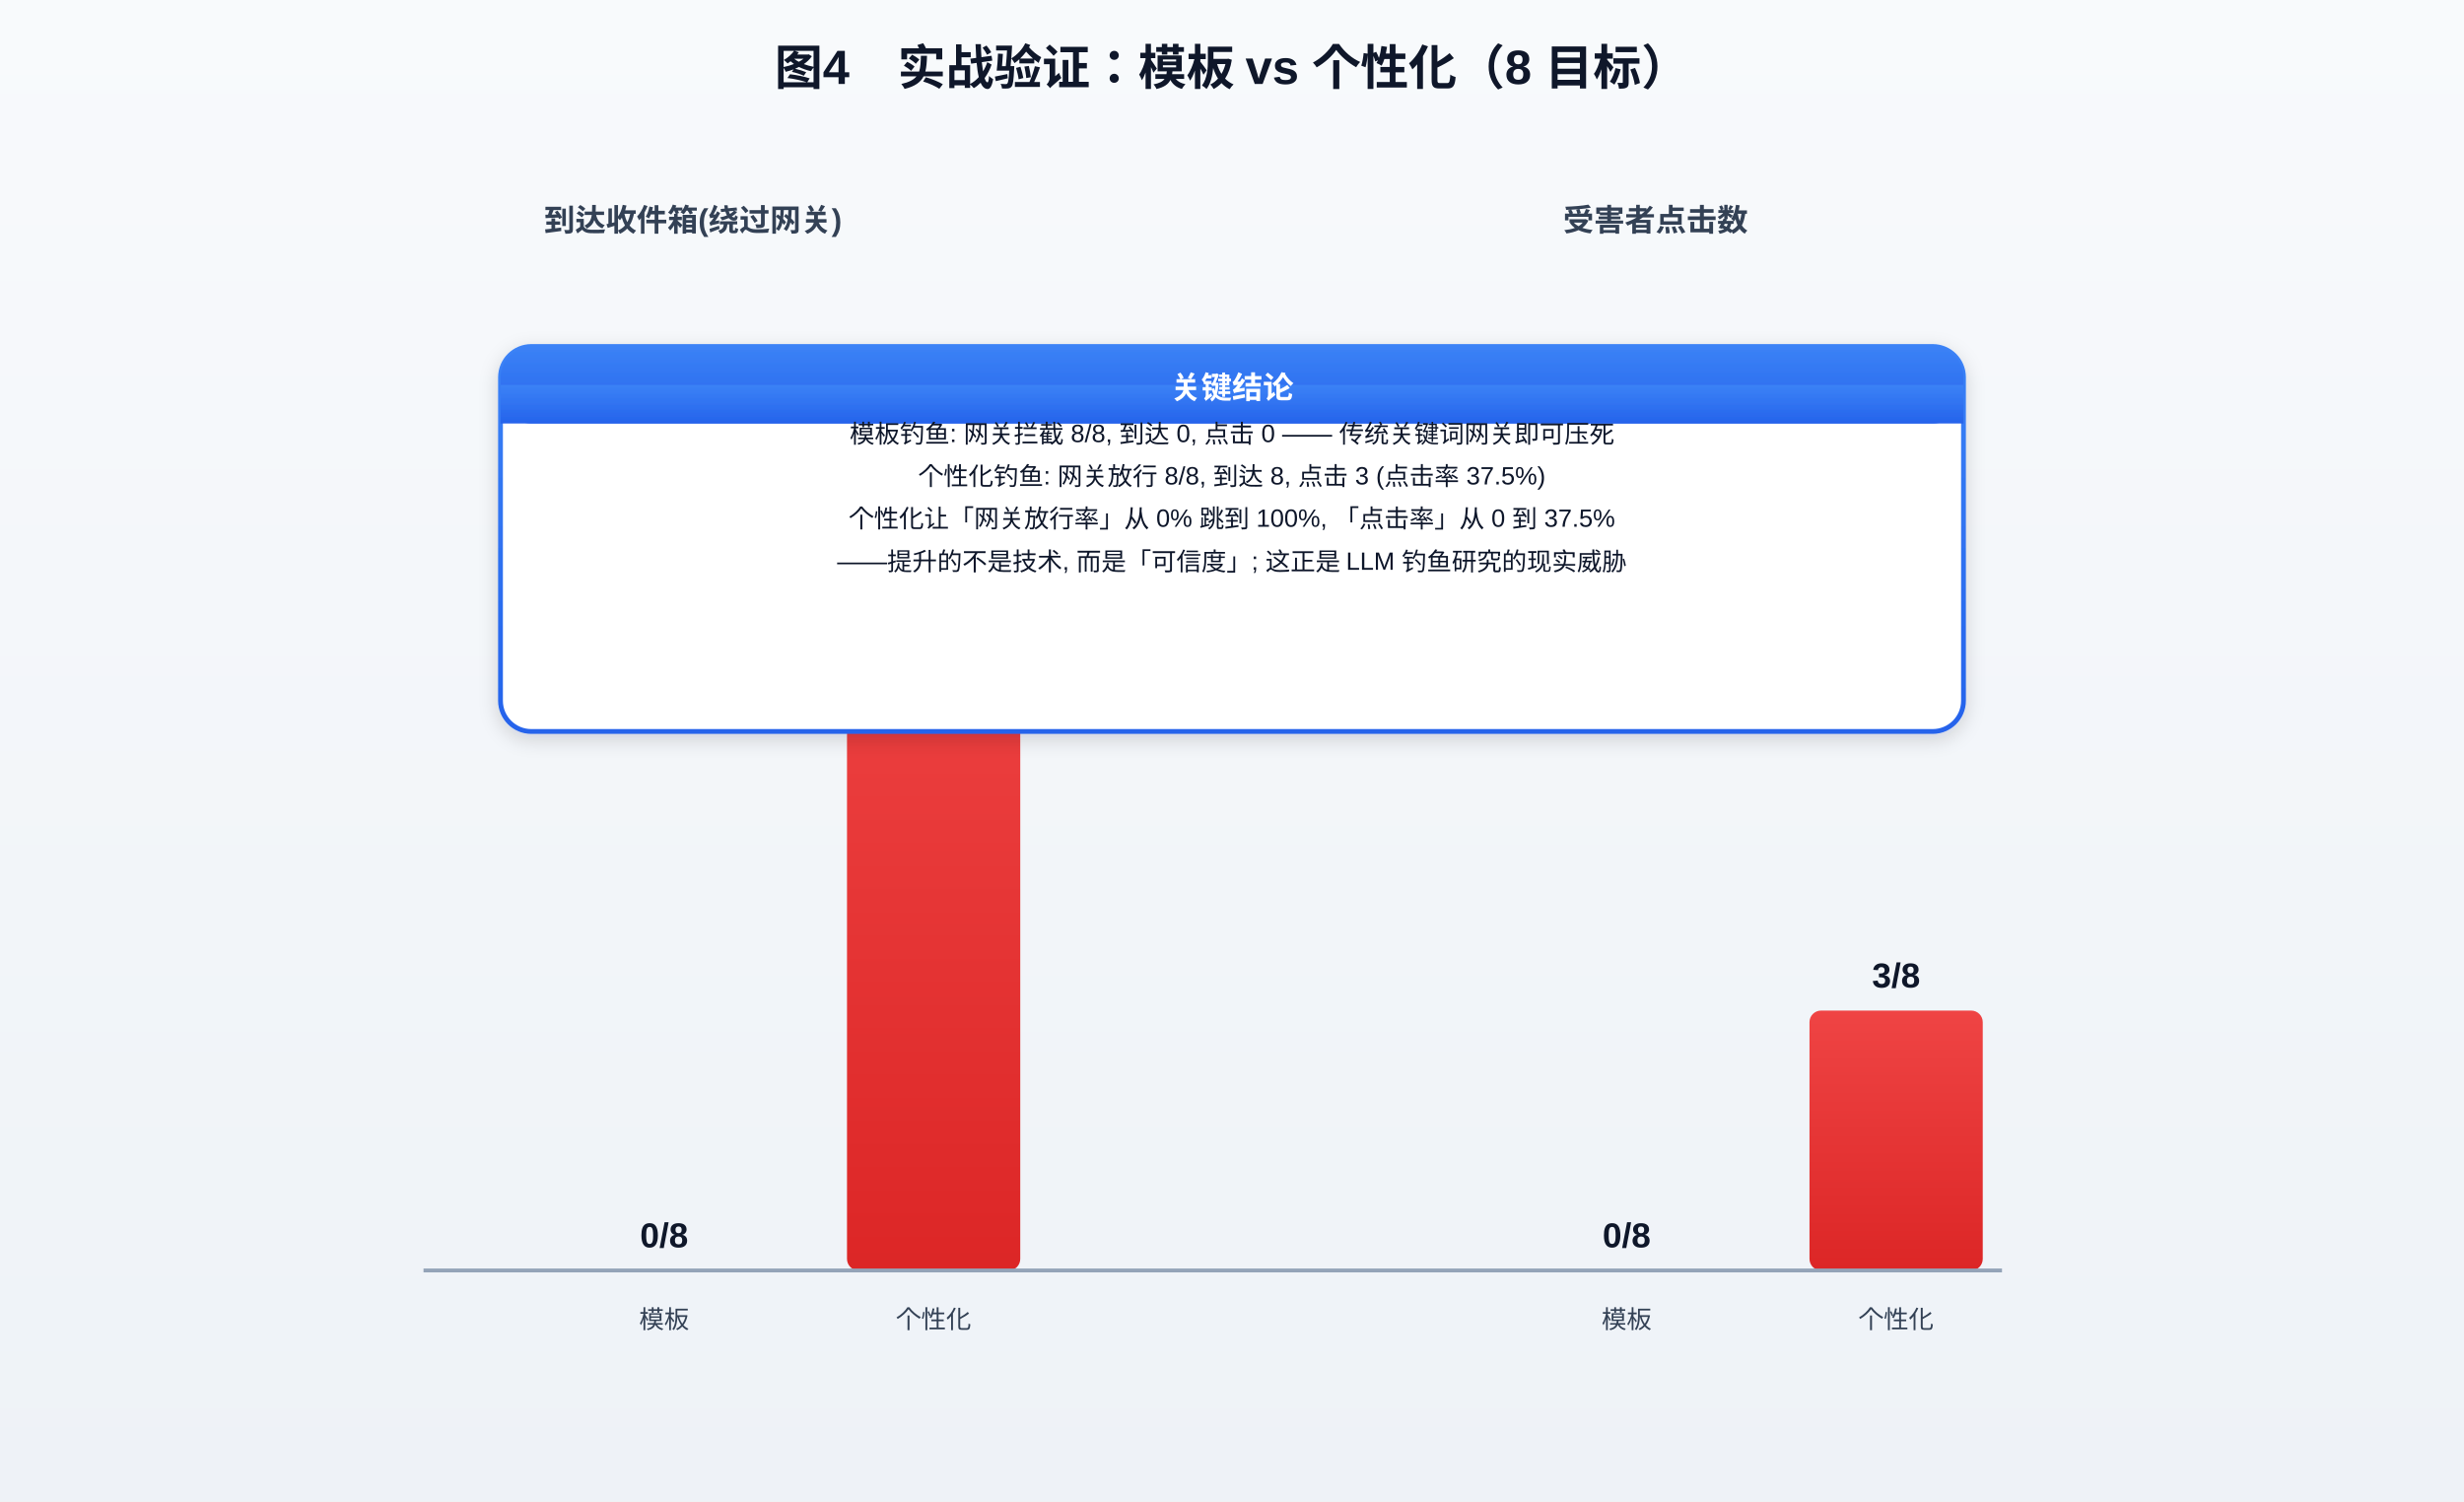
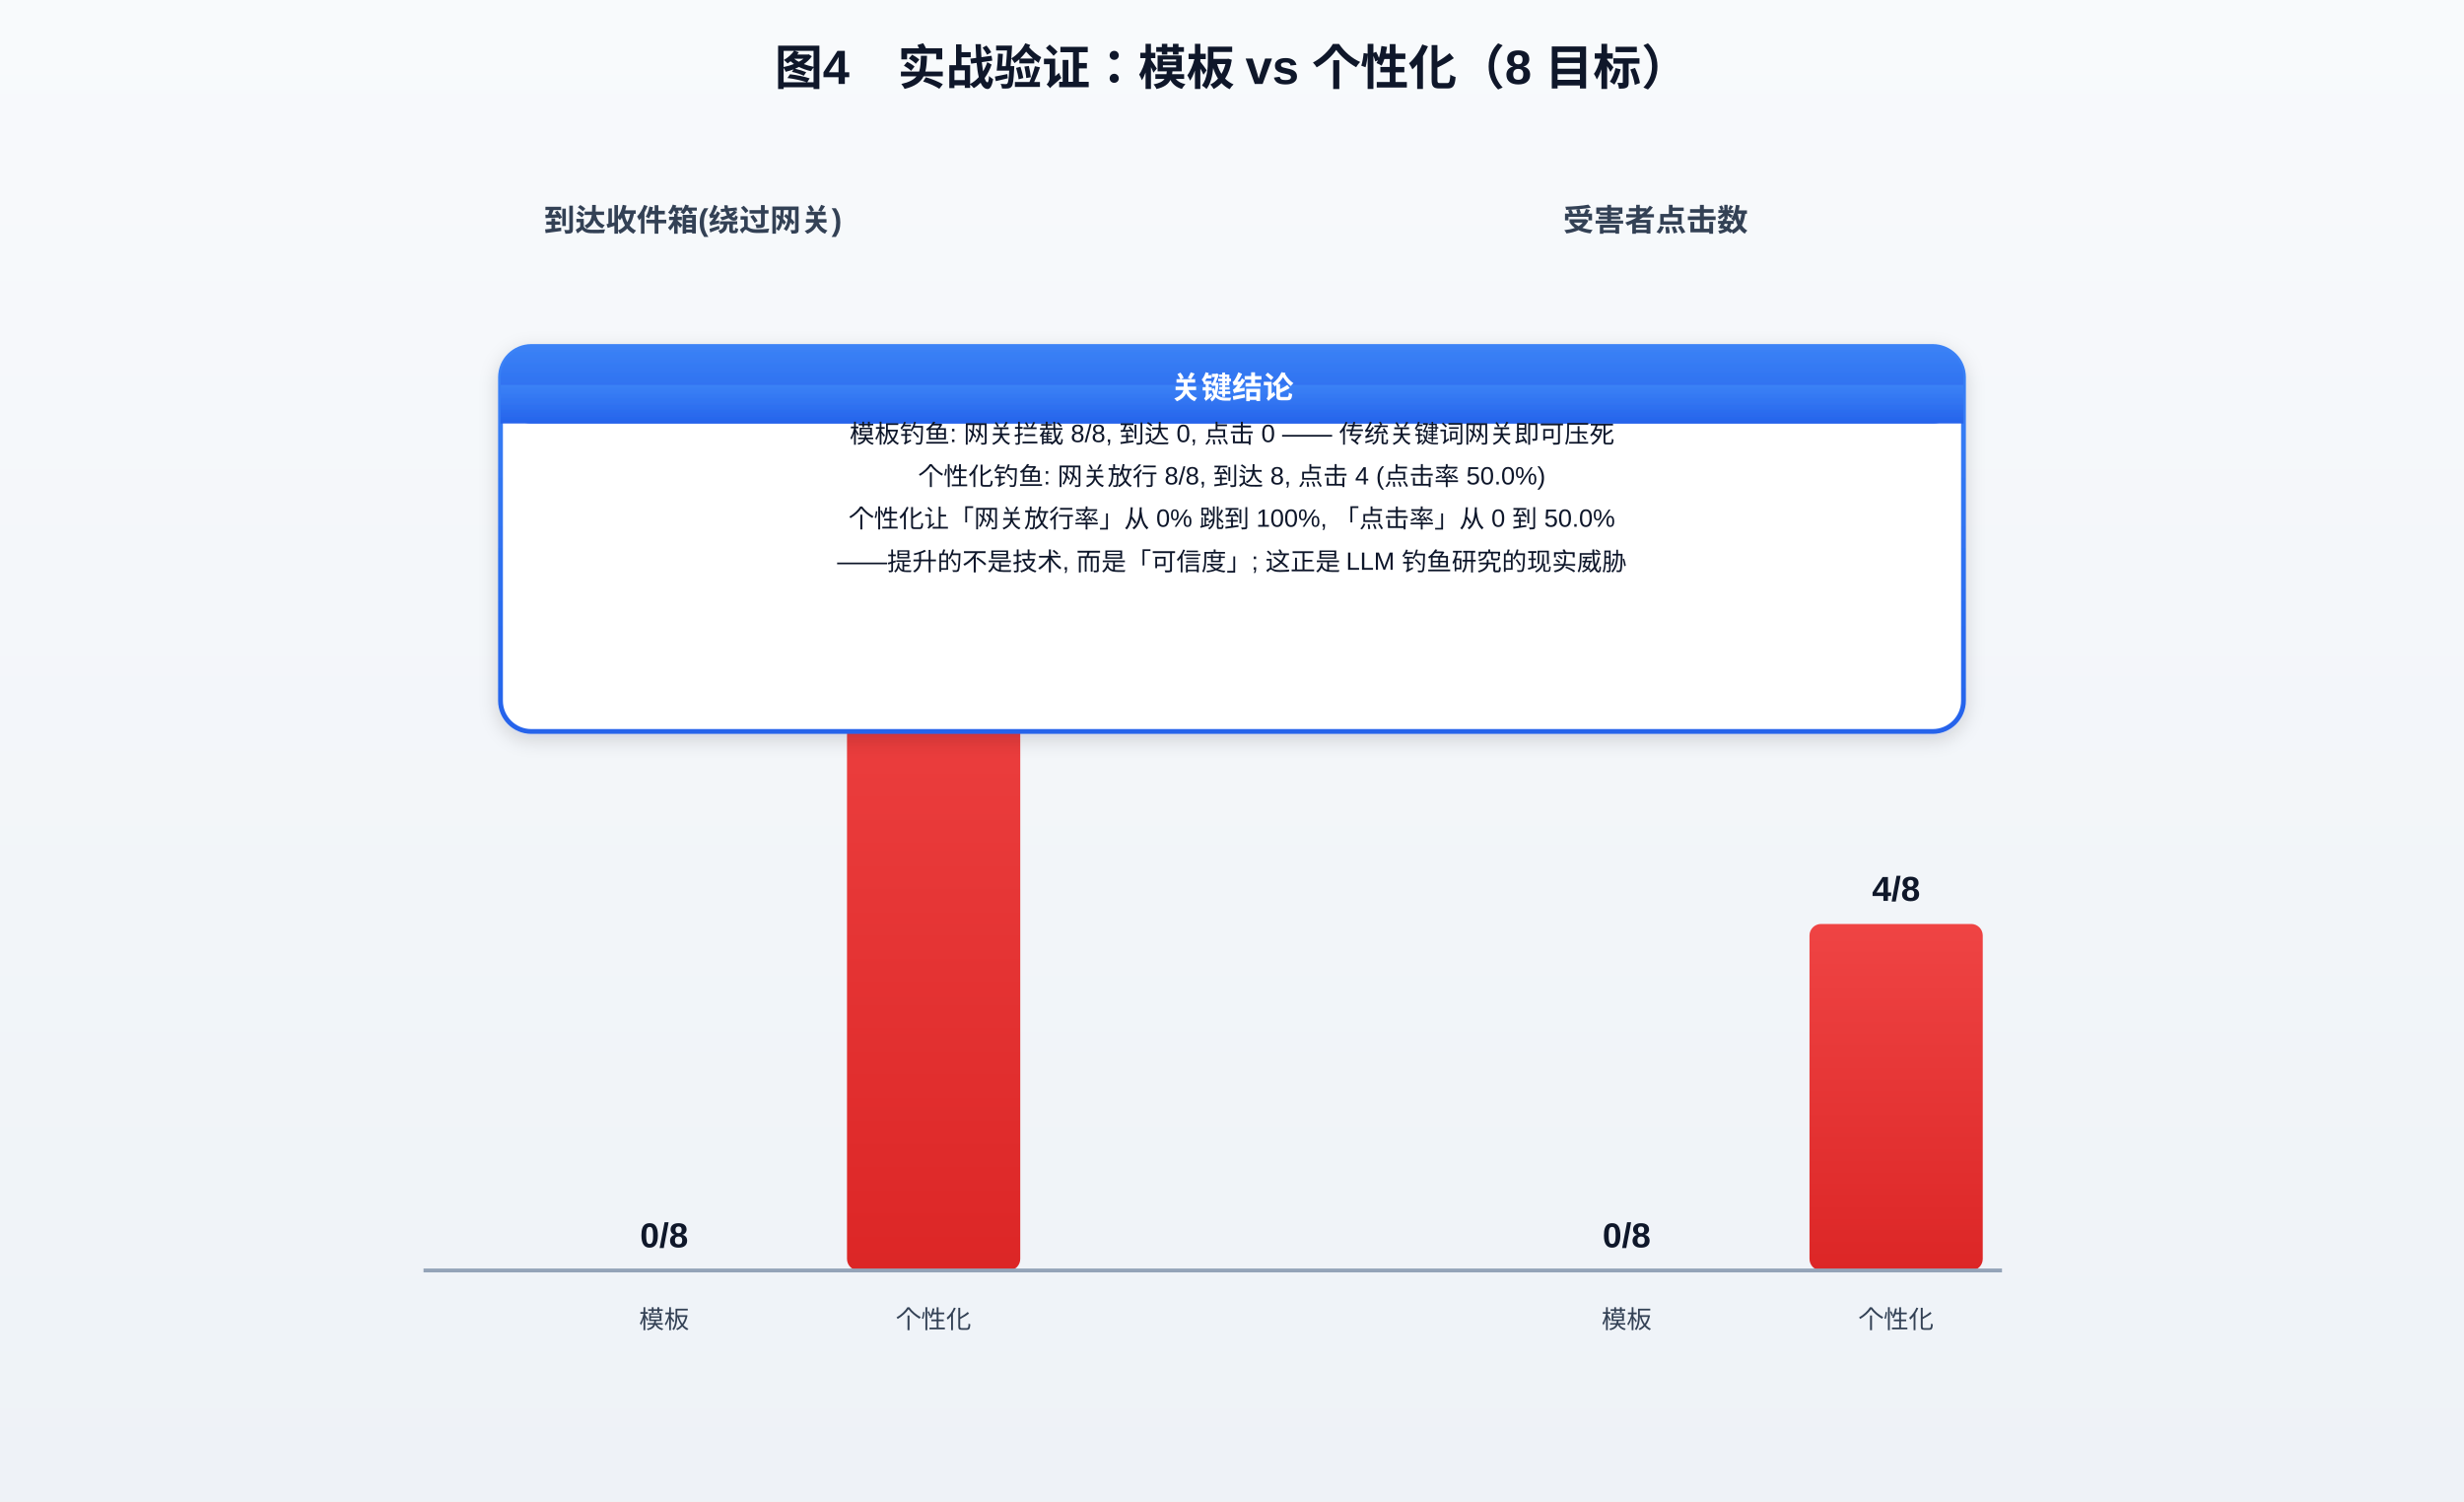
<svg xmlns="http://www.w3.org/2000/svg" width="1280" height="780" viewBox="0 0 1280 780" font-family="'Microsoft YaHei','PingFang SC',Arial,sans-serif">
  <defs>
    <linearGradient id="bg" x1="0" y1="0" x2="0" y2="1">
      <stop offset="0" stop-color="#f8fafc" />
      <stop offset="1" stop-color="#eef2f7" />
    </linearGradient>
    <linearGradient id="gBlue" x1="0" y1="0" x2="0" y2="1">
      <stop offset="0" stop-color="#3b82f6" />
      <stop offset="1" stop-color="#2563eb" />
    </linearGradient>
    <linearGradient id="gGreen" x1="0" y1="0" x2="0" y2="1">
      <stop offset="0" stop-color="#22c55e" />
      <stop offset="1" stop-color="#16a34a" />
    </linearGradient>
    <linearGradient id="gRed" x1="0" y1="0" x2="0" y2="1">
      <stop offset="0" stop-color="#ef4444" />
      <stop offset="1" stop-color="#dc2626" />
    </linearGradient>
    <linearGradient id="gAmber" x1="0" y1="0" x2="0" y2="1">
      <stop offset="0" stop-color="#f59e0b" />
      <stop offset="1" stop-color="#d97706" />
    </linearGradient>
    <filter id="shadow" x="-20%" y="-20%" width="140%" height="140%">
      <feDropShadow dx="0" dy="3" stdDeviation="5" flood-color="#0f172a" flood-opacity="0.16" />
    </filter>
    <marker id="arrGray" markerWidth="10" markerHeight="10" refX="8" refY="3" orient="auto">
      <path d="M0,0 L9,3 L0,6 Z" fill="#475569" />
    </marker>
    <marker id="arrRed" markerWidth="10" markerHeight="10" refX="8" refY="3" orient="auto">
      <path d="M0,0 L9,3 L0,6 Z" fill="#dc2626" />
    </marker>
    <marker id="arrAmber" markerWidth="10" markerHeight="10" refX="8" refY="3" orient="auto">
      <path d="M0,0 L9,3 L0,6 Z" fill="#d97706" />
    </marker>
    <marker id="arrGreen" markerWidth="10" markerHeight="10" refX="8" refY="3" orient="auto">
      <path d="M0,0 L9,3 L0,6 Z" fill="#16a34a" />
    </marker>
  </defs>
  <rect x="0" y="0" width="1280" height="780" fill="url(#bg)" />
  <text x="640" y="44" text-anchor="middle" font-size="25" font-weight="700" fill="#0f172a">图4　实战验证：模板 vs 个性化（8 目标）</text>
  <text x="360" y="120" text-anchor="middle" font-size="16" font-weight="700" fill="#334155">到达收件箱(绕过网关)</text>
  <rect x="300" y="660" width="90" height="0" rx="6" fill="url(#gGreen)" />
  <text x="345" y="648" text-anchor="middle" font-size="18" font-weight="700" fill="#0f172a">0/8</text>
  <text x="345" y="690" text-anchor="middle" font-size="13" fill="#334155">模板</text>
  <rect x="440" y="300" width="90" height="360" rx="6" fill="url(#gRed)" />
  <text x="485" y="288" text-anchor="middle" font-size="18" font-weight="700" fill="#0f172a">8/8</text>
  <text x="485" y="690" text-anchor="middle" font-size="13" fill="#334155">个性化</text>
  <text x="860" y="120" text-anchor="middle" font-size="16" font-weight="700" fill="#334155">受害者点击数</text>
  <rect x="800" y="660" width="90" height="0" rx="6" fill="url(#gGreen)" />
  <text x="845" y="648" text-anchor="middle" font-size="18" font-weight="700" fill="#0f172a">0/8</text>
  <text x="845" y="690" text-anchor="middle" font-size="13" fill="#334155">模板</text>
-   <rect x="940" y="525" width="90" height="135" rx="6" fill="url(#gRed)" />
-   <text x="985" y="513" text-anchor="middle" font-size="18" font-weight="700" fill="#0f172a">3/8</text>
+   <rect x="940" y="480" width="90" height="180" rx="6" fill="url(#gRed)" />
+   <text x="985" y="468" text-anchor="middle" font-size="18" font-weight="700" fill="#0f172a">4/8</text>
  <text x="985" y="690" text-anchor="middle" font-size="13" fill="#334155">个性化</text>
  <line x1="220" y1="660" x2="1040" y2="660" stroke="#94a3b8" stroke-width="2" />
  <g filter="url(#shadow)">
    <rect x="260" y="180" width="760" height="200" rx="16" fill="#ffffff" stroke="url(#gBlue)" stroke-width="2.5" />
    <rect x="260" y="180" width="760" height="40" rx="16" fill="url(#gBlue)" />
    <rect x="260" y="200" width="760" height="20" fill="url(#gBlue)" />
    <text x="640" y="207" text-anchor="middle" font-size="16" font-weight="700" fill="#ffffff">关键结论</text>
    <text x="640" y="230" text-anchor="middle" font-size="13" fill="#0f172a">模板钓鱼: 网关拦截 8/8, 到达 0, 点击 0 —— 传统关键词网关即可压死</text>
-     <text x="640" y="252" text-anchor="middle" font-size="13" fill="#0f172a">个性化钓鱼: 网关放行 8/8, 到达 8, 点击 3 (点击率 37.5%)</text>
-     <text x="640" y="274" text-anchor="middle" font-size="13" fill="#0f172a">个性化让「网关放行率」从 0% 跳到 100%, 「点击率」从 0 到 37.5%</text>
+     <text x="640" y="252" text-anchor="middle" font-size="13" fill="#0f172a">个性化钓鱼: 网关放行 8/8, 到达 8, 点击 4 (点击率 50.0%)</text>
+     <text x="640" y="274" text-anchor="middle" font-size="13" fill="#0f172a">个性化让「网关放行率」从 0% 跳到 100%, 「点击率」从 0 到 50.0%</text>
    <text x="640" y="296" text-anchor="middle" font-size="13" fill="#0f172a">——提升的不是技术, 而是「可信度」; 这正是 LLM 钓鱼研究的现实威胁</text>
  </g>
</svg>
